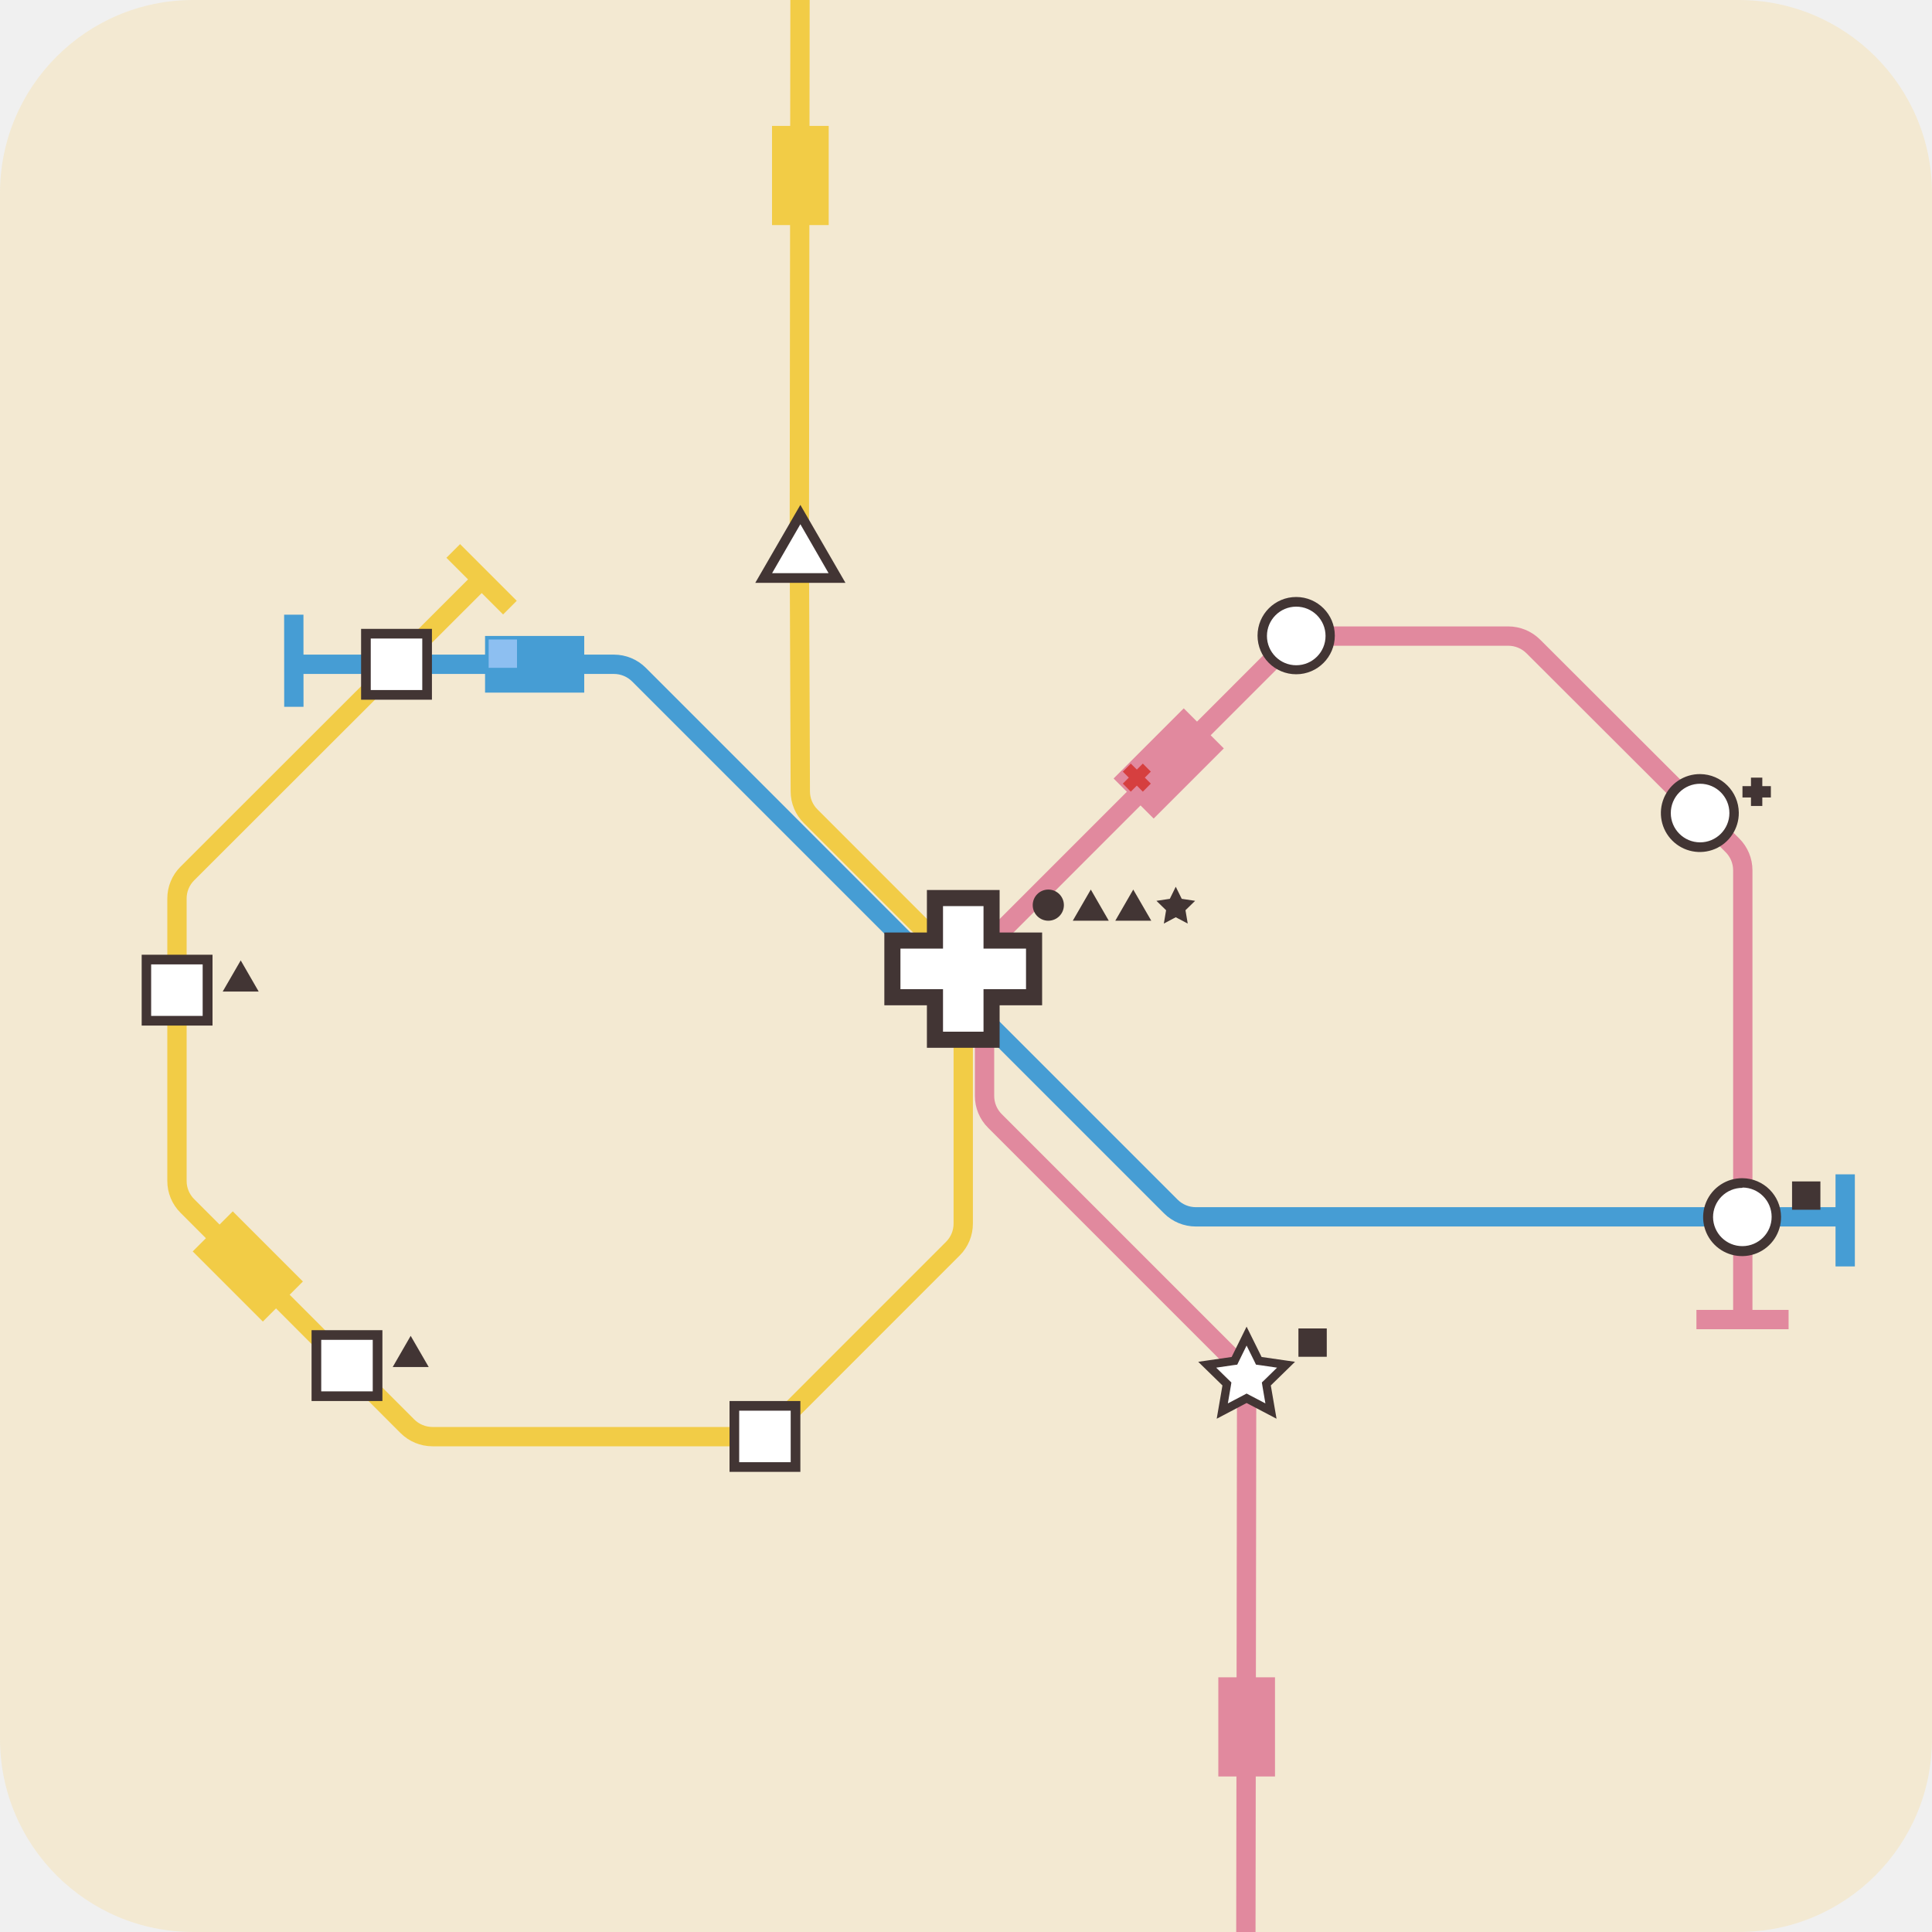
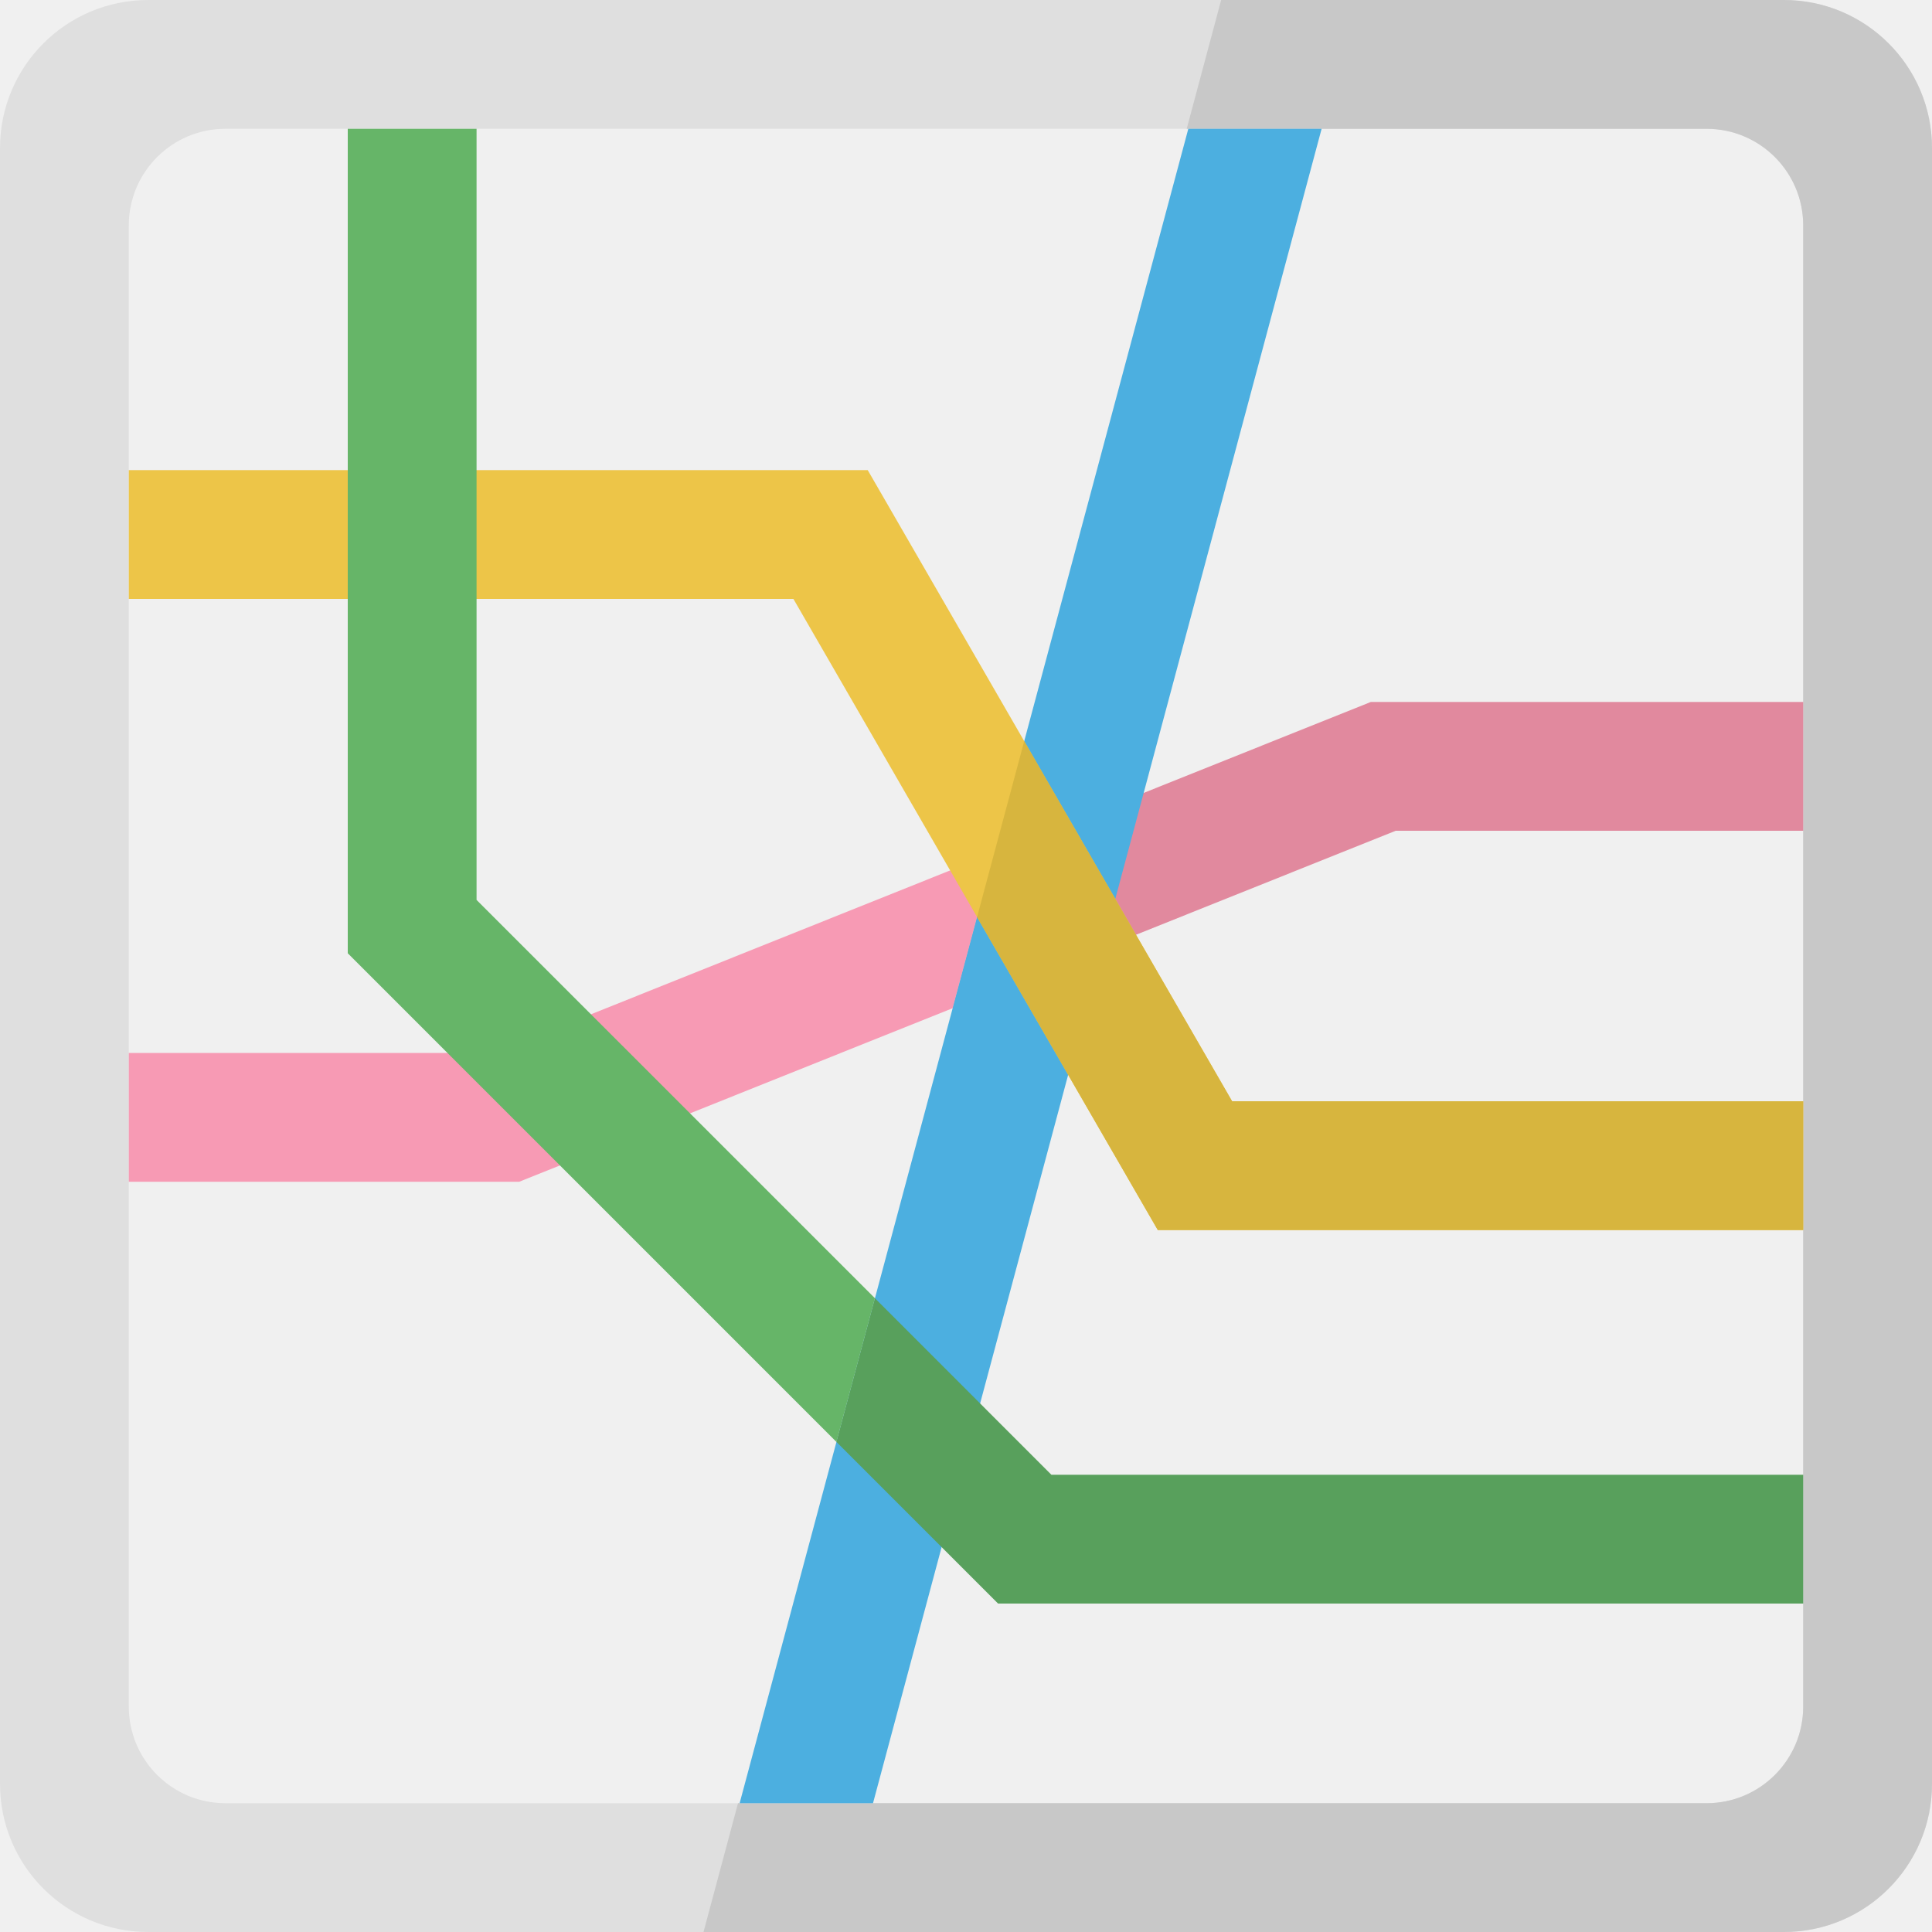
<svg xmlns="http://www.w3.org/2000/svg" viewBox="0 0 300 300">
  <defs>
-     <style>.cls-1{fill:#f3e9d2;}.cls-2,.cls-3,.cls-4,.cls-5,.cls-6{fill:none;stroke-width:3px;}.cls-2,.cls-3{stroke:#f2cc46;}.cls-2,.cls-5{stroke-linejoin:round;}.cls-3,.cls-4,.cls-6,.cls-7{stroke-miterlimit:10;}.cls-4,.cls-5{stroke:#e1899e;}.cls-6{stroke:#469dd4;}.cls-7,.cls-8{fill:#fff;}.cls-7{stroke:#423534;stroke-width:2.5px;}.cls-9{fill:#423534;}.cls-10{fill:#469dd4;}.cls-11{fill:#f2cc46;}.cls-12{fill:#e1899e;}.cls-13{fill:#d63f3f;}.cls-14{fill:#8dbff1;}</style>
+     <style>.cls-1{fill:#dfdfdf;}.cls-2{fill:#c8c8c8;}.cls-3{fill:#e1899e;}.cls-4{fill:#f79ab4;}.cls-5{fill:#4cafe0;}.cls-6{fill:#edc548;}.cls-7{fill:#d7b53e;}.cls-8{fill:#58a05c;}.cls-9{fill:#66b568;}</style>
  </defs>
-   <g id="background">
-     <rect class="cls-1" width="300" height="300" rx="30" />
+   <g id="frame">
+     <path class="cls-1" d="M277,0H23A23,23,0,0,0,0,23V277a23,23,0,0,0,23,23H277a23,23,0,0,0,23-23V23A23,23,0,0,0,277,0Zm3,265a15,15,0,0,1-15,15H35a15,15,0,0,1-15-15V35A15,15,0,0,1,35,20H265a15,15,0,0,1,15,15Z" />
+     <path class="cls-2" d="M277,0H189.62l-5.35,20H265a15,15,0,0,1,15,15V265a15,15,0,0,1-15,15H114.6l-5.36,20H277a23,23,0,0,0,23-23V23A23,23,0,0,0,277,0Z" />
  </g>
  <g id="lines">
-     <line class="cls-2" x1="79.18" y1="94.35" x2="70.38" y2="85.55" />
-     <path class="cls-3" d="M124.27-36.55l-.15,121,.15,38.43a5.44,5.44,0,0,0,1.61,3.87l23.69,23.7V190a5.46,5.46,0,0,1-1.61,3.89l-29.18,29.19H67.15a5.52,5.52,0,0,1-3.89-1.61l-9.38-9.39L29.09,187.26a5.46,5.46,0,0,1-1.61-3.89V139.53a5.46,5.46,0,0,1,1.61-3.89L74.77,90" />
-     <path class="cls-4" d="M193.42,327.55l.16-114.4-39.09-39.09a5.46,5.46,0,0,1-1.61-3.89v-23l48.39-48.4H234.2a5.52,5.52,0,0,1,3.89,1.61L264,126.25l5,5a5.47,5.47,0,0,1,1.62,3.89v69.22" />
-     <line class="cls-5" x1="277.73" y1="204.9" x2="263.42" y2="204.9" />
-     <path class="cls-6" d="M46.18,103.15H95.33a5.5,5.5,0,0,1,3.89,1.61l45.69,45.69,36.89,36.89a5.5,5.5,0,0,0,3.89,1.61H286" />
-     <line class="cls-6" x1="286.52" y1="196.65" x2="286.52" y2="182.35" />
-     <line class="cls-6" x1="45.63" y1="109.75" x2="45.62" y2="95.45" />
-   </g>
-   <g id="stations">
-     <polygon class="cls-7" points="160.57 146.05 153.97 146.05 153.97 139.45 145.18 139.45 145.18 146.05 138.57 146.05 138.57 154.85 145.18 154.85 145.18 161.45 153.97 161.45 153.97 154.85 160.57 154.85 160.57 146.05" />
-     <polygon class="cls-8" points="118.59 89.75 124.28 79.9 129.96 89.75 118.59 89.75" />
-     <path class="cls-9" d="M124.28,81.4l4.38,7.6h-8.77l4.39-7.6m0-3-7,12.1h14l-7-12.1Z" />
-     <rect class="cls-8" x="49.13" y="207.3" width="9.5" height="9.5" />
-     <path class="cls-9" d="M57.88,208.05v8h-8v-8h8m1.5-1.5h-11v11h11v-11Z" />
-     <rect class="cls-8" x="22.73" y="149" width="9.5" height="9.5" />
-     <path class="cls-9" d="M31.47,149.75v8h-8v-8h8m1.5-1.5H22v11H33v-11Z" />
-     <path class="cls-8" d="M201.28,104.05a5.3,5.3,0,1,1,5.3-5.3A5.31,5.31,0,0,1,201.28,104.05Z" />
-     <path class="cls-9" d="M201.27,94.2a4.55,4.55,0,1,1-4.54,4.55,4.55,4.55,0,0,1,4.54-4.55m0-1.5a6,6,0,1,0,6,6,6,6,0,0,0-6-6Z" />
-     <rect class="cls-8" x="56.83" y="98.4" width="9.5" height="9.5" />
-     <path class="cls-9" d="M65.57,99.15v8h-8v-8h8m1.5-1.5h-11v11h11v-11Z" />
-     <polygon class="cls-8" points="190.51 214.9 187.45 211.92 191.68 211.3 193.57 207.47 195.47 211.3 199.7 211.92 196.64 214.9 197.36 219.11 193.57 217.12 189.79 219.11 190.51 214.9" />
-     <path class="cls-9" d="M193.57,208.94l1.16,2.34.3.62.68.09,2.59.38-1.87,1.83-.49.47.11.68.44,2.57-2.31-1.21-.61-.32-.6.32-2.31,1.21.44-2.57.11-.68-.49-.47-1.87-1.83,2.59-.38.68-.09.3-.62,1.15-2.34m0-2.94-2.32,4.71-5.19.75,3.76,3.67-.89,5.17,4.64-2.44,4.65,2.44-.89-5.17,3.76-3.67-5.19-.75L193.57,206Z" />
-     <path class="cls-8" d="M264,131.55a5.3,5.3,0,1,1,5.31-5.3A5.31,5.31,0,0,1,264,131.55Z" />
-     <path class="cls-9" d="M264,121.7a4.55,4.55,0,1,1-4.56,4.55A4.55,4.55,0,0,1,264,121.7m0-1.5a6.05,6.05,0,1,0,6,6,6.05,6.05,0,0,0-6-6Z" />
-     <path class="cls-8" d="M270.58,194.25a5.3,5.3,0,1,1,5.3-5.3A5.3,5.3,0,0,1,270.58,194.25Z" />
-     <path class="cls-9" d="M270.58,184.4A4.55,4.55,0,1,1,266,189a4.55,4.55,0,0,1,4.56-4.55m0-1.5a6.05,6.05,0,1,0,6,6,6.05,6.05,0,0,0-6-6Z" />
-     <rect class="cls-8" x="114.02" y="218.3" width="9.5" height="9.5" />
-     <path class="cls-9" d="M122.78,219.05v8h-8v-8h8m1.5-1.5h-11v11h11v-11Z" />
-   </g>
-   <g id="trains">
-     <rect class="cls-10" x="75.32" y="98.75" width="15.4" height="8.8" />
-     <rect class="cls-11" x="30.77" y="192.25" width="15.4" height="8.8" transform="translate(-73.37 362.91) rotate(-135)" />
-     <rect class="cls-11" x="116.57" y="22.85" width="15.4" height="8.8" transform="translate(97.03 151.52) rotate(-90)" />
-     <rect class="cls-12" x="185.87" y="263.75" width="15.4" height="8.8" transform="translate(-74.57 461.72) rotate(-90)" />
-     <rect class="cls-12" x="173.77" y="114.15" width="15.4" height="8.8" transform="translate(-30.67 163.04) rotate(-45)" />
-   </g>
-   <g id="people">
-     <circle class="cls-9" cx="162.78" cy="140.55" r="2.42" />
-     <rect class="cls-9" x="278.27" y="183.45" width="4.4" height="4.4" />
-     <polygon class="cls-9" points="175.97 138.13 173.18 142.97 178.77 142.97 175.97 138.13" />
-     <polygon class="cls-9" points="169.38 138.13 166.58 142.97 172.17 142.97 169.38 138.13" />
-     <polygon class="cls-9" points="182.57 142.43 180.72 143.41 181.07 141.34 179.57 139.88 181.65 139.57 182.57 137.69 183.5 139.57 185.58 139.88 184.08 141.34 184.43 143.41 182.57 142.43" />
-     <polygon class="cls-13" points="177.46 118.57 176.53 119.5 175.59 118.57 174.35 119.82 175.28 120.75 174.35 121.68 175.59 122.93 176.53 121.99 177.46 122.93 178.7 121.68 177.77 120.75 178.7 119.82 177.46 118.57" />
-     <polygon class="cls-9" points="274.98 122.07 273.65 122.07 273.65 120.75 271.89 120.75 271.89 122.07 270.57 122.07 270.57 123.83 271.89 123.83 271.89 125.15 273.65 125.15 273.65 123.83 274.98 123.83 274.98 122.07" />
-     <polygon class="cls-9" points="37.38 149.13 34.58 153.97 40.17 153.97 37.38 149.13" />
-     <polygon class="cls-9" points="63.77 207.43 60.98 212.27 66.57 212.27 63.77 207.43" />
-     <rect class="cls-9" x="201.62" y="206.28" width="4.4" height="4.4" />
-     <rect class="cls-14" x="75.88" y="99.3" width="4.4" height="4.4" />
+     <polygon class="cls-3" points="266.66 109 212.86 109 162.92 129 154.4 132.41 147.93 156.55 216.72 129 280 129 280 109 266.66 109" />
+     <polygon class="cls-4" points="80.63 183.5 130.57 163.5 147.93 156.55 154.4 132.41 76.78 163.5 20 163.5 20 183.5 26.84 183.5 80.63 183.5" />
+     <polygon class="cls-5" points="114.85 280 135.56 280 205.22 20 184.52 20 114.85 280" />
+     <polygon class="cls-6" points="191.32 171 146.29 93 134.74 73 111.65 73 20 73 20 93 123.2 93 168.23 171 179.78 191 202.87 191 280 191 280 171 191.32 171" />
+     <polygon class="cls-7" points="151.72 142.4 168.23 171 179.78 191 202.87 191 280 191 280 171 191.32 171 159.04 115.08 151.72 142.4" />
+     <polygon class="cls-8" points="163.26 229 135.86 201.59 129.88 223.9 134.98 229 154.98 249 183.26 249 280 249 280 229 163.26 229" />
+     <polygon class="cls-9" points="74 139.74 74 20 54 20 54 119.73 54 148.02 74 168.02 129.88 223.9 135.86 201.59 74 139.74" />
  </g>
</svg>
